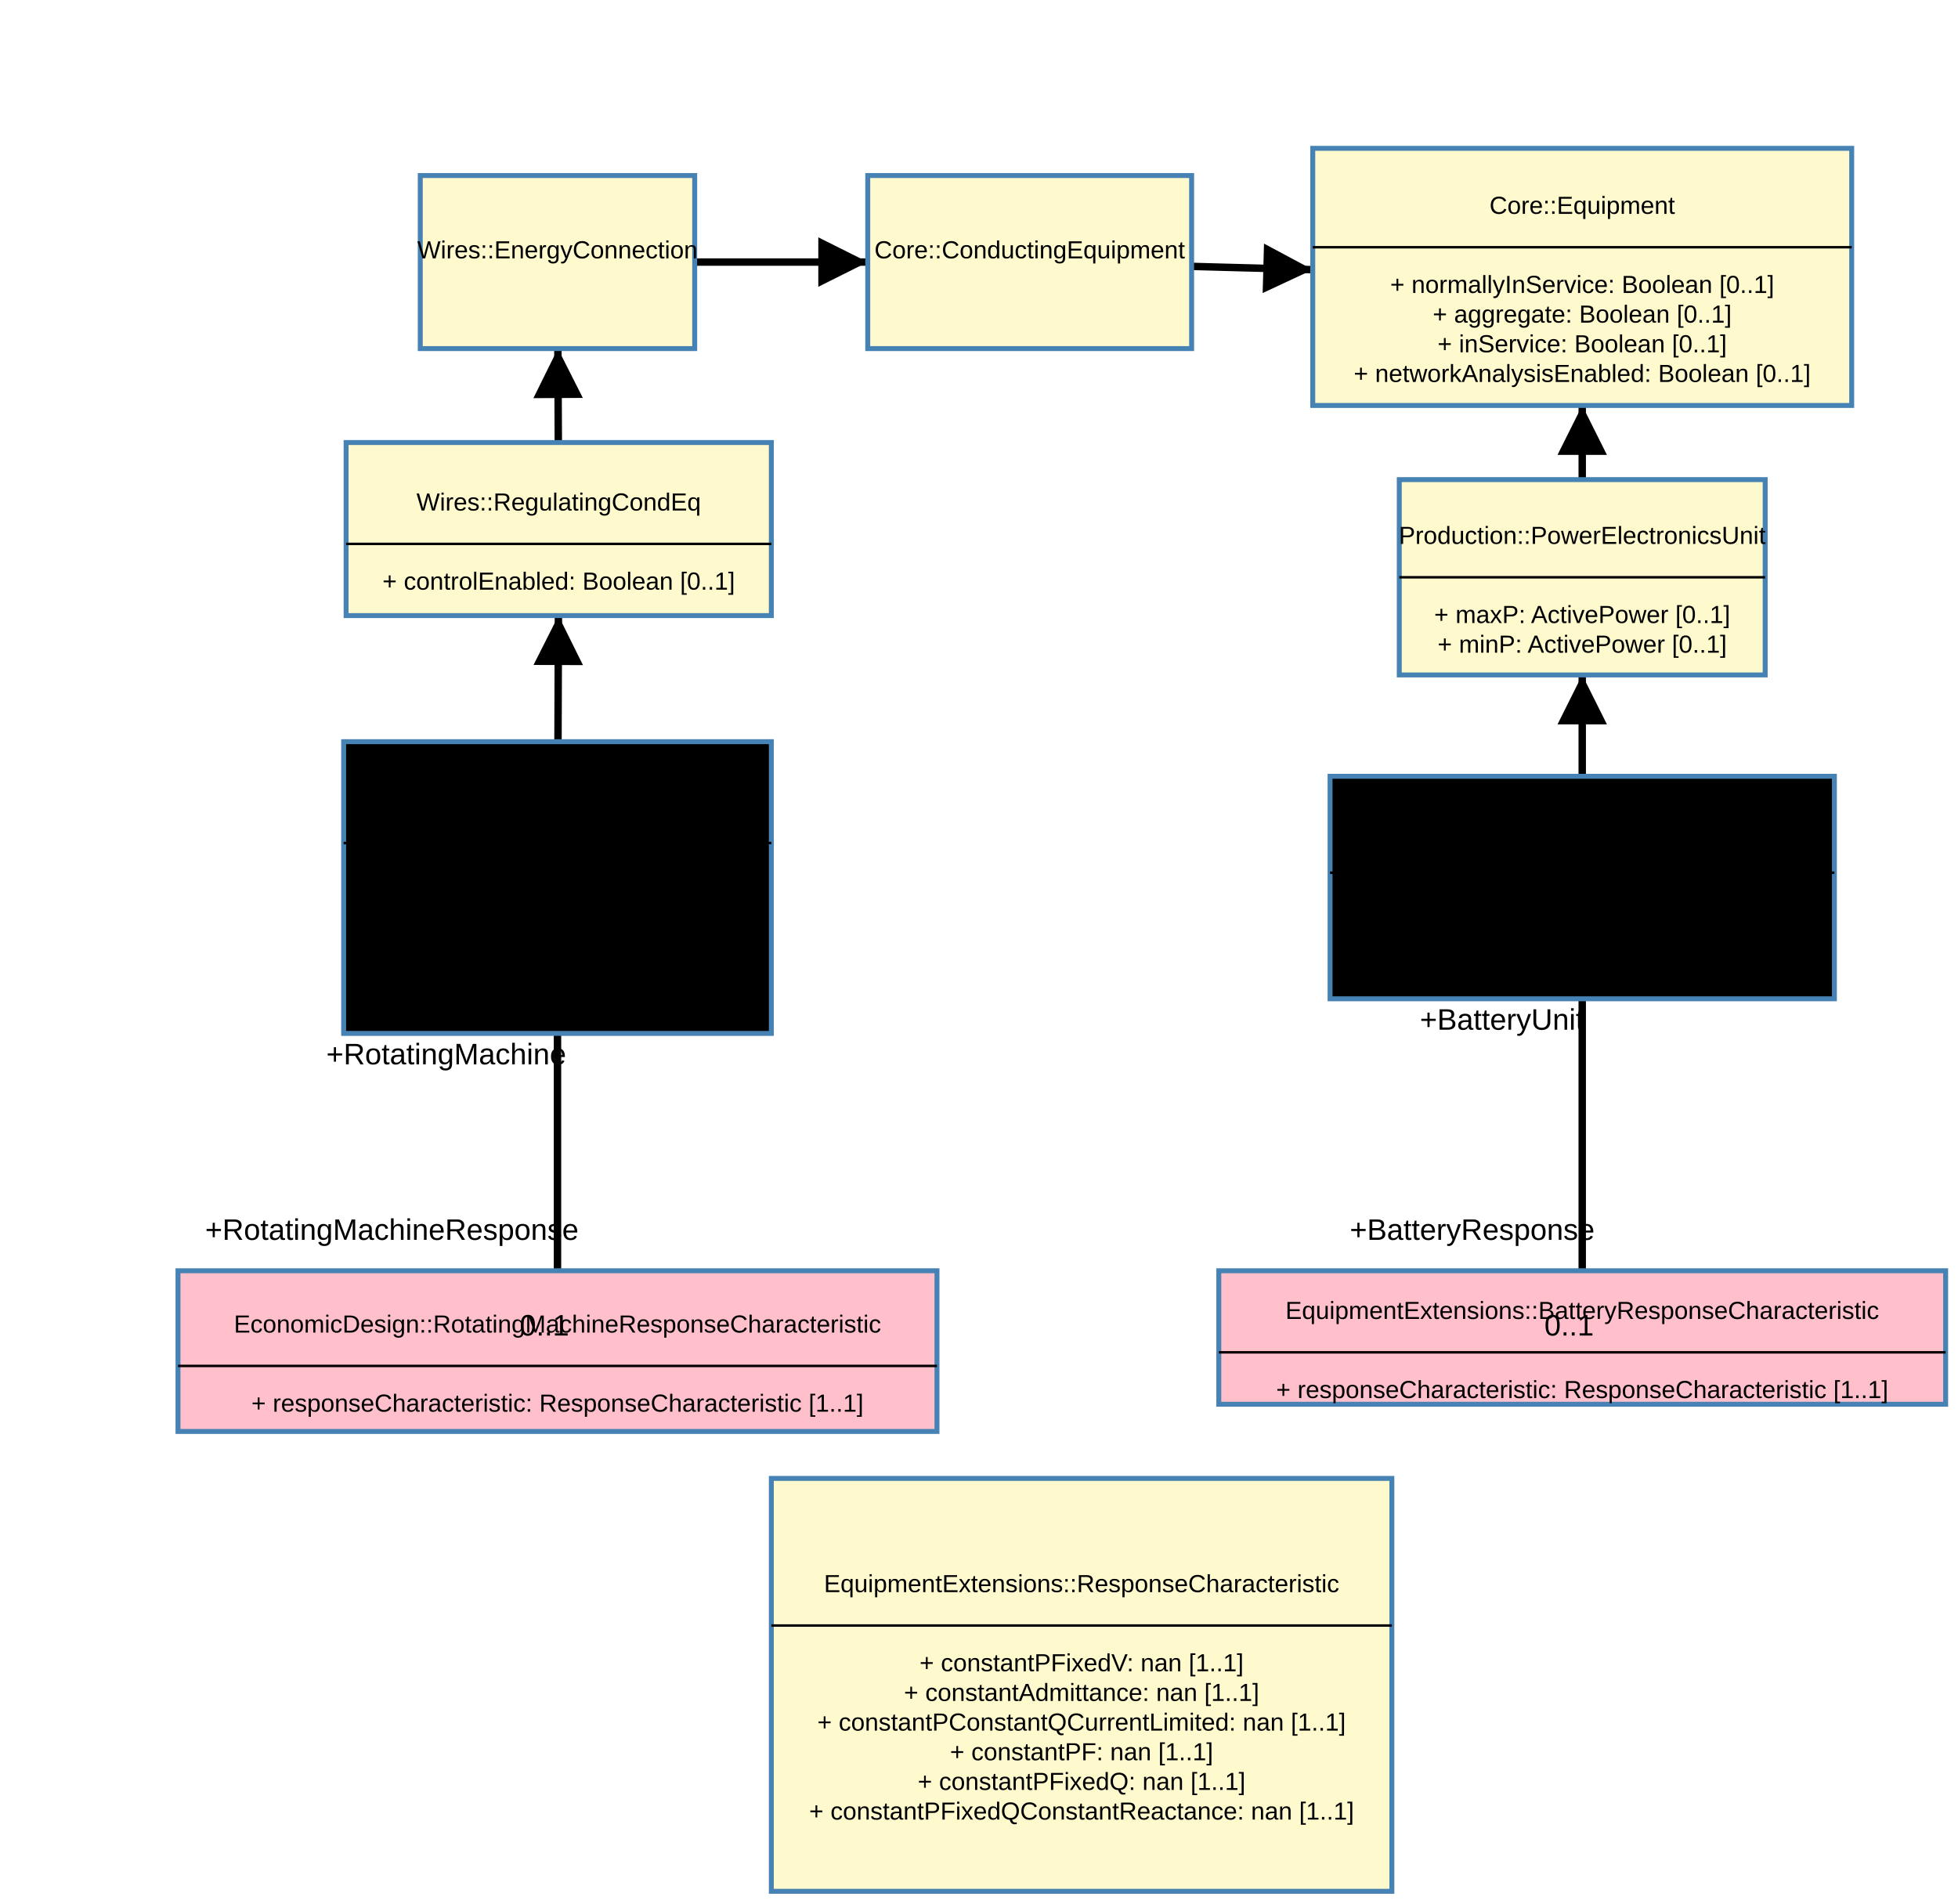
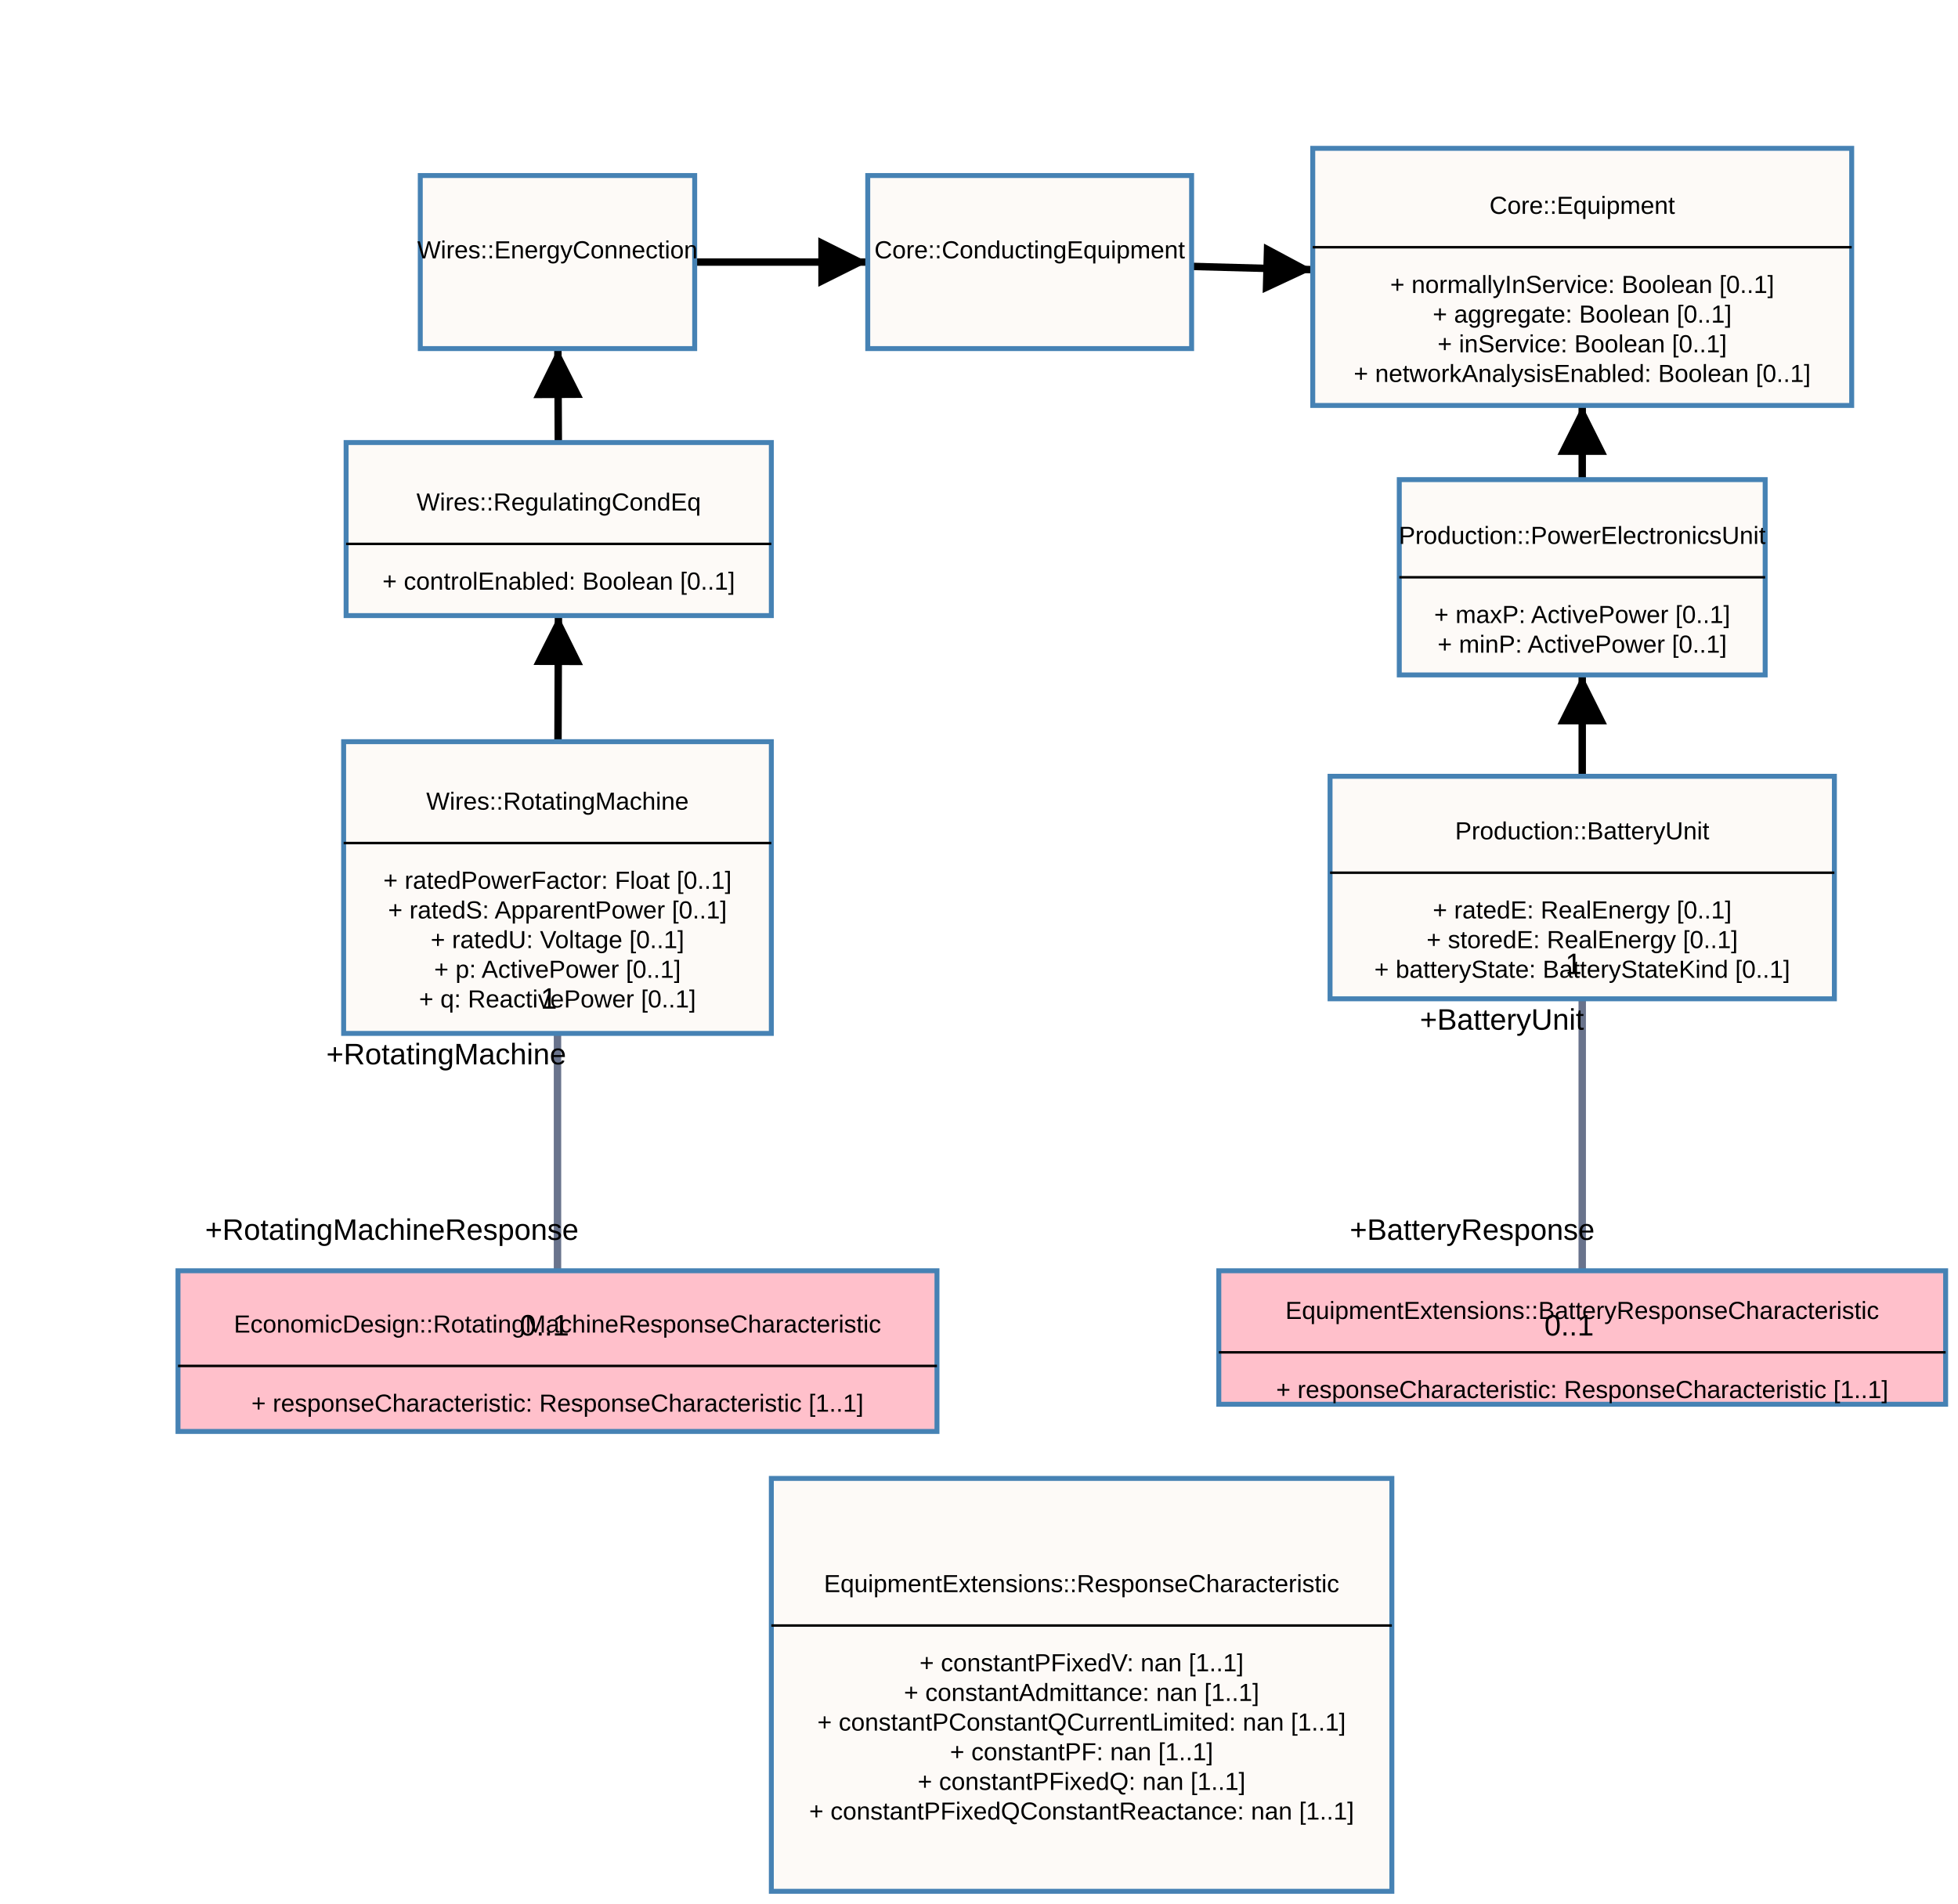
<svg xmlns="http://www.w3.org/2000/svg" width="792" height="770">
  <g class="zoom-group">
    <defs>
      <marker id="arrowhead" viewBox="-0 -5 10 10" refX="5" refY="0" orient="auto" markerWidth="10" markerHeight="10" xoverflow="visible">
        <path d="M 0,-5 L 10 ,0 L 0,5" fill="black" style="stroke: none;" />
      </marker>
    </defs>
    <line class="link" x1="640" y1="359" x2="640" y2="233.5" stroke="#000000" stroke-width="3" marker-end="url(#arrowhead)" />
    <line class="link" x1="640" y1="233.5" x2="640" y2="112" stroke="#000000" stroke-width="3" marker-end="url(#arrowhead)" />
    <line class="link" x1="225.5" y1="359" x2="226" y2="214" stroke="#000000" stroke-width="3" marker-end="url(#arrowhead)" />
    <line class="link" x1="226" y1="214" x2="225.5" y2="106" stroke="#000000" stroke-width="3" marker-end="url(#arrowhead)" />
    <line class="link" x1="416.5" y1="106" x2="640" y2="112" stroke="#000000" stroke-width="3" marker-end="url(#arrowhead)" />
    <line class="link" x1="225.5" y1="106" x2="416.5" y2="106" stroke="#000000" stroke-width="3" marker-end="url(#arrowhead)" />
-     <line class="link" x1="225.5" y1="546.5" x2="225.5" y2="359" stroke="#000000" stroke-width="3" />
-     <line class="link" x1="640" y1="541" x2="640" y2="359" stroke="#000000" stroke-width="3" />
+     <line class="link" x1="225.5" y1="546.5" x2="225.5" y2="359" stroke="#69738c" stroke-width="3" />
+     <line class="link" x1="640" y1="541" x2="640" y2="359" stroke="#69738c" stroke-width="3" />
    <line class="arrow" x2="640" y2="283" x1="640" y1="359" stroke="#000000" stroke-width="2" marker-end="url(#arrowhead)" />
    <line class="arrow" x2="640" y2="174" x1="640" y1="233.5" stroke="#000000" stroke-width="2" marker-end="url(#arrowhead)" />
    <line class="arrow" x2="225.845" y2="259" x1="225.5" y1="359" stroke="#000000" stroke-width="2" marker-end="url(#arrowhead)" />
    <line class="arrow" x2="225.708" y2="151" x1="226" y1="214" stroke="#000000" stroke-width="2" marker-end="url(#arrowhead)" />
    <line class="arrow" x2="521.004" y2="108.805" x1="416.5" y1="106" stroke="#000000" stroke-width="2" marker-end="url(#arrowhead)" />
    <line class="arrow" x2="341" y2="106" x1="225.5" y1="106" stroke="#000000" stroke-width="2" marker-end="url(#arrowhead)" />
    <g class="draggable" transform="translate(538, 314)">
-       <rect class="box" width="204" height="90" style="fill: #000000; stroke: steelblue; stroke-width: 2px; cursor: move;" />
+       <rect class="box" width="204" height="90" style="fill: #fdfaf7; stroke: steelblue; stroke-width: 2px; cursor: move;" />
      <text class="text" x="102" y="22" dy=".35em" text-anchor="middle" style="font-family: Arial, sans-serif; fill: black; font-size: 10px; pointer-events: none;">Production::BatteryUnit</text>
      <line x1="0" x2="204" y1="39" y2="39" stroke="black" stroke-width="1" />
      <text class="text" x="102" y="54" dy=".35em" text-anchor="middle" style="font-family: Arial, sans-serif; fill: black; font-size: 10px; pointer-events: none;">+  ratedE: RealEnergy [0..1]</text>
      <text class="text" x="102" y="66" dy=".35em" text-anchor="middle" style="font-family: Arial, sans-serif; fill: black; font-size: 10px; pointer-events: none;">+  storedE: RealEnergy [0..1]</text>
      <text class="text" x="102" y="78" dy=".35em" text-anchor="middle" style="font-family: Arial, sans-serif; fill: black; font-size: 10px; pointer-events: none;">+  batteryState: BatteryStateKind [0..1]</text>
    </g>
    <g class="draggable" transform="translate(312, 598)">
-       <rect class="box" width="251" height="167" style="fill: #fffacd; stroke: steelblue; stroke-width: 2px; cursor: move;" />
+       <rect class="box" width="251" height="167" style="fill: #fdfaf7; stroke: steelblue; stroke-width: 2px; cursor: move;" />
      <text class="text" x="125.5" y="42.5" dy=".35em" text-anchor="middle" style="font-family: Arial, sans-serif; fill: black; font-size: 10px; pointer-events: none;">EquipmentExtensions::ResponseCharacteristic</text>
      <line x1="0" x2="251" y1="59.5" y2="59.5" stroke="black" stroke-width="1" />
      <text class="text" x="125.5" y="74.5" dy=".35em" text-anchor="middle" style="font-family: Arial, sans-serif; fill: black; font-size: 10px; pointer-events: none;">+  constantPFixedV: nan [1..1]</text>
      <text class="text" x="125.5" y="86.5" dy=".35em" text-anchor="middle" style="font-family: Arial, sans-serif; fill: black; font-size: 10px; pointer-events: none;">+  constantAdmittance: nan [1..1]</text>
      <text class="text" x="125.5" y="98.5" dy=".35em" text-anchor="middle" style="font-family: Arial, sans-serif; fill: black; font-size: 10px; pointer-events: none;">+  constantPConstantQCurrentLimited: nan [1..1]</text>
      <text class="text" x="125.5" y="110.5" dy=".35em" text-anchor="middle" style="font-family: Arial, sans-serif; fill: black; font-size: 10px; pointer-events: none;">+  constantPF: nan [1..1]</text>
      <text class="text" x="125.5" y="122.5" dy=".35em" text-anchor="middle" style="font-family: Arial, sans-serif; fill: black; font-size: 10px; pointer-events: none;">+  constantPFixedQ: nan [1..1]</text>
      <text class="text" x="125.5" y="134.5" dy=".35em" text-anchor="middle" style="font-family: Arial, sans-serif; fill: black; font-size: 10px; pointer-events: none;">+  constantPFixedQConstantReactance: nan [1..1]</text>
    </g>
    <g class="draggable" transform="translate(139, 300)">
-       <rect class="box" width="173" height="118" style="fill: #000000; stroke: steelblue; stroke-width: 2px; cursor: move;" />
+       <rect class="box" width="173" height="118" style="fill: #fdfaf7; stroke: steelblue; stroke-width: 2px; cursor: move;" />
      <text class="text" x="86.5" y="24" dy=".35em" text-anchor="middle" style="font-family: Arial, sans-serif; fill: black; font-size: 10px; pointer-events: none;">Wires::RotatingMachine</text>
      <line x1="0" x2="173" y1="41" y2="41" stroke="black" stroke-width="1" />
      <text class="text" x="86.5" y="56" dy=".35em" text-anchor="middle" style="font-family: Arial, sans-serif; fill: black; font-size: 10px; pointer-events: none;">+  ratedPowerFactor: Float [0..1]</text>
      <text class="text" x="86.5" y="68" dy=".35em" text-anchor="middle" style="font-family: Arial, sans-serif; fill: black; font-size: 10px; pointer-events: none;">+  ratedS: ApparentPower [0..1]</text>
      <text class="text" x="86.5" y="80" dy=".35em" text-anchor="middle" style="font-family: Arial, sans-serif; fill: black; font-size: 10px; pointer-events: none;">+  ratedU: Voltage [0..1]</text>
      <text class="text" x="86.5" y="92" dy=".35em" text-anchor="middle" style="font-family: Arial, sans-serif; fill: black; font-size: 10px; pointer-events: none;">+  p: ActivePower [0..1]</text>
      <text class="text" x="86.5" y="104" dy=".35em" text-anchor="middle" style="font-family: Arial, sans-serif; fill: black; font-size: 10px; pointer-events: none;">+  q: ReactivePower [0..1]</text>
    </g>
    <g class="draggable" transform="translate(566, 194)">
-       <rect class="box" width="148" height="79" style="fill: #fffacd; stroke: steelblue; stroke-width: 2px; cursor: move;" />
+       <rect class="box" width="148" height="79" style="fill: #fdfaf7; stroke: steelblue; stroke-width: 2px; cursor: move;" />
      <text class="text" x="74" y="22.5" dy=".35em" text-anchor="middle" style="font-family: Arial, sans-serif; fill: black; font-size: 10px; pointer-events: none;">Production::PowerElectronicsUnit</text>
      <line x1="0" x2="148" y1="39.5" y2="39.5" stroke="black" stroke-width="1" />
      <text class="text" x="74" y="54.5" dy=".35em" text-anchor="middle" style="font-family: Arial, sans-serif; fill: black; font-size: 10px; pointer-events: none;">+  maxP: ActivePower [0..1]</text>
      <text class="text" x="74" y="66.5" dy=".35em" text-anchor="middle" style="font-family: Arial, sans-serif; fill: black; font-size: 10px; pointer-events: none;">+  minP: ActivePower [0..1]</text>
    </g>
    <g class="draggable" transform="translate(531, 60)">
-       <rect class="box" width="218" height="104" style="fill: #fffacd; stroke: steelblue; stroke-width: 2px; cursor: move;" />
+       <rect class="box" width="218" height="104" style="fill: #fdfaf7; stroke: steelblue; stroke-width: 2px; cursor: move;" />
      <text class="text" x="109" y="23" dy=".35em" text-anchor="middle" style="font-family: Arial, sans-serif; fill: black; font-size: 10px; pointer-events: none;">Core::Equipment</text>
      <line x1="0" x2="218" y1="40" y2="40" stroke="black" stroke-width="1" />
      <text class="text" x="109" y="55" dy=".35em" text-anchor="middle" style="font-family: Arial, sans-serif; fill: black; font-size: 10px; pointer-events: none;">+  normallyInService: Boolean [0..1]</text>
      <text class="text" x="109" y="67" dy=".35em" text-anchor="middle" style="font-family: Arial, sans-serif; fill: black; font-size: 10px; pointer-events: none;">+  aggregate: Boolean [0..1]</text>
      <text class="text" x="109" y="79" dy=".35em" text-anchor="middle" style="font-family: Arial, sans-serif; fill: black; font-size: 10px; pointer-events: none;">+  inService: Boolean [0..1]</text>
      <text class="text" x="109" y="91" dy=".35em" text-anchor="middle" style="font-family: Arial, sans-serif; fill: black; font-size: 10px; pointer-events: none;">+  networkAnalysisEnabled: Boolean [0..1]</text>
    </g>
    <g class="draggable" transform="translate(140, 179)">
-       <rect class="box" width="172" height="70" style="fill: #fffacd; stroke: steelblue; stroke-width: 2px; cursor: move;" />
+       <rect class="box" width="172" height="70" style="fill: #fdfaf7; stroke: steelblue; stroke-width: 2px; cursor: move;" />
      <text class="text" x="86" y="24" dy=".35em" text-anchor="middle" style="font-family: Arial, sans-serif; fill: black; font-size: 10px; pointer-events: none;">Wires::RegulatingCondEq</text>
      <line x1="0" x2="172" y1="41" y2="41" stroke="black" stroke-width="1" />
      <text class="text" x="86" y="56" dy=".35em" text-anchor="middle" style="font-family: Arial, sans-serif; fill: black; font-size: 10px; pointer-events: none;">+  controlEnabled: Boolean [0..1]</text>
    </g>
    <g class="draggable" transform="translate(170, 71)">
-       <rect class="box" width="111" height="70" style="fill: #fffacd; stroke: steelblue; stroke-width: 2px; cursor: move;" />
+       <rect class="box" width="111" height="70" style="fill: #fdfaf7; stroke: steelblue; stroke-width: 2px; cursor: move;" />
      <text class="text" x="55.5" y="30" dy=".35em" text-anchor="middle" style="font-family: Arial, sans-serif; fill: black; font-size: 10px; pointer-events: none;">Wires::EnergyConnection</text>
    </g>
    <g class="draggable" transform="translate(351, 71)">
-       <rect class="box" width="131" height="70" style="fill: #fffacd; stroke: steelblue; stroke-width: 2px; cursor: move;" />
+       <rect class="box" width="131" height="70" style="fill: #fdfaf7; stroke: steelblue; stroke-width: 2px; cursor: move;" />
      <text class="text" x="65.5" y="30" dy=".35em" text-anchor="middle" style="font-family: Arial, sans-serif; fill: black; font-size: 10px; pointer-events: none;">Core::ConductingEquipment</text>
    </g>
    <g class="draggable" transform="translate(72, 514)">
      <rect class="box" width="307" height="65" style="fill: #ffc0cb; stroke: steelblue; stroke-width: 2px; cursor: move;" />
      <text class="text" x="153.5" y="21.5" dy=".35em" text-anchor="middle" style="font-family: Arial, sans-serif; fill: black; font-size: 10px; pointer-events: none;">EconomicDesign::RotatingMachineResponseCharacteristic</text>
      <line x1="0" x2="307" y1="38.5" y2="38.5" stroke="black" stroke-width="1" />
      <text class="text" x="153.5" y="53.5" dy=".35em" text-anchor="middle" style="font-family: Arial, sans-serif; fill: black; font-size: 10px; pointer-events: none;">+  responseCharacteristic: ResponseCharacteristic [1..1]</text>
    </g>
    <g class="draggable" transform="translate(493, 514)">
      <rect class="box" width="294" height="54" style="fill: #ffc0cb; stroke: steelblue; stroke-width: 2px; cursor: move;" />
      <text class="text" x="147" y="16" dy=".35em" text-anchor="middle" style="font-family: Arial, sans-serif; fill: black; font-size: 10px; pointer-events: none;">EquipmentExtensions::BatteryResponseCharacteristic</text>
      <line x1="0" x2="294" y1="33" y2="33" stroke="black" stroke-width="1" />
      <text class="text" x="147" y="48" dy=".35em" text-anchor="middle" style="font-family: Arial, sans-serif; fill: black; font-size: 10px; pointer-events: none;">+  responseCharacteristic: ResponseCharacteristic [1..1]</text>
    </g>
    <text class="link-text-start-top" x="640" y="309" text-anchor="middle" style="font-family: Arial, sans-serif; font-size: 12px; fill: black;" />
    <text class="link-text-start-top" x="640" y="189" text-anchor="middle" style="font-family: Arial, sans-serif; font-size: 12px; fill: black;" />
    <text class="link-text-start-top" x="225.721" y="295" text-anchor="middle" style="font-family: Arial, sans-serif; font-size: 12px; fill: black;" />
    <text class="link-text-start-top" x="225.815" y="174" text-anchor="middle" style="font-family: Arial, sans-serif; font-size: 12px; fill: black;" />
    <text class="link-text-start-top" x="486.998" y="107.893" text-anchor="middle" style="font-family: Arial, sans-serif; font-size: 12px; fill: black;" />
    <text class="link-text-start-top" x="286" y="106" text-anchor="middle" style="font-family: Arial, sans-serif; font-size: 12px; fill: black;" />
    <text class="link-text-start-top" x="158.5" y="501.5" text-anchor="middle" style="font-family: Arial, sans-serif; font-size: 12px; fill: black;">+RotatingMachineResponse</text>
    <text class="link-text-start-top" x="595.5" y="501.5" text-anchor="middle" style="font-family: Arial, sans-serif; font-size: 12px; fill: black;">+BatteryResponse</text>
    <text class="link-text-start-btm" x="640" y="309" dx="0.35em" dy="1.35em" text-anchor="middle" style="font-family: Arial, sans-serif; font-size: 12px; fill: black;" />
    <text class="link-text-start-btm" x="640" y="189" dx="0.35em" dy="1.35em" text-anchor="middle" style="font-family: Arial, sans-serif; font-size: 12px; fill: black;" />
    <text class="link-text-start-btm" x="225.721" y="295" dx="0.35em" dy="1.35em" text-anchor="middle" style="font-family: Arial, sans-serif; font-size: 12px; fill: black;" />
    <text class="link-text-start-btm" x="225.815" y="174" dx="0.35em" dy="1.35em" text-anchor="middle" style="font-family: Arial, sans-serif; font-size: 12px; fill: black;" />
    <text class="link-text-start-btm" x="486.998" y="107.893" dx="0.35em" dy="1.35em" text-anchor="middle" style="font-family: Arial, sans-serif; font-size: 12px; fill: black;" />
    <text class="link-text-start-btm" x="286" y="106" dx="0.35em" dy="1.35em" text-anchor="middle" style="font-family: Arial, sans-serif; font-size: 12px; fill: black;" />
    <text class="link-text-start-btm" x="216" y="524" dx="0.35em" dy="1.35em" text-anchor="middle" style="font-family: Arial, sans-serif; font-size: 12px; fill: black;">0..1</text>
    <text class="link-text-start-btm" x="630.5" y="524" dx="0.35em" dy="1.35em" text-anchor="middle" style="font-family: Arial, sans-serif; font-size: 12px; fill: black;">0..1</text>
    <text class="link-text-end-top" x="640" y="278" text-anchor="middle" style="font-family: Arial, sans-serif; font-size: 12px; fill: black;" />
    <text class="link-text-end-top" x="640" y="169" text-anchor="middle" style="font-family: Arial, sans-serif; font-size: 12px; fill: black;" />
    <text class="link-text-end-top" x="225.862" y="254" text-anchor="middle" style="font-family: Arial, sans-serif; font-size: 12px; fill: black;" />
    <text class="link-text-end-top" x="225.685" y="146" text-anchor="middle" style="font-family: Arial, sans-serif; font-size: 12px; fill: black;" />
    <text class="link-text-end-top" x="526.002" y="108.94" text-anchor="middle" style="font-family: Arial, sans-serif; font-size: 12px; fill: black;" />
    <text class="link-text-end-top" x="346" y="106" text-anchor="middle" style="font-family: Arial, sans-serif; font-size: 12px; fill: black;" />
    <text class="link-text-end-top" x="180.5" y="430.5" text-anchor="middle" style="font-family: Arial, sans-serif; font-size: 12px; fill: black;">+RotatingMachine</text>
    <text class="link-text-end-top" x="607.5" y="416.5" text-anchor="middle" style="font-family: Arial, sans-serif; font-size: 12px; fill: black;">+BatteryUnit</text>
    <text class="link-text-end-btm" x="640" y="278" text-anchor="middle" style="font-family: Arial, sans-serif; font-size: 12px; fill: black;" />
    <text class="link-text-end-btm" x="640" y="169" text-anchor="middle" style="font-family: Arial, sans-serif; font-size: 12px; fill: black;" />
    <text class="link-text-end-btm" x="225.862" y="254" text-anchor="middle" style="font-family: Arial, sans-serif; font-size: 12px; fill: black;" />
    <text class="link-text-end-btm" x="225.685" y="146" text-anchor="middle" style="font-family: Arial, sans-serif; font-size: 12px; fill: black;" />
    <text class="link-text-end-btm" x="526.002" y="108.94" text-anchor="middle" style="font-family: Arial, sans-serif; font-size: 12px; fill: black;" />
    <text class="link-text-end-btm" x="346" y="106" text-anchor="middle" style="font-family: Arial, sans-serif; font-size: 12px; fill: black;" />
    <text class="link-text-end-btm" x="222" y="408" text-anchor="middle" style="font-family: Arial, sans-serif; font-size: 12px; fill: black;">1</text>
    <text class="link-text-end-btm" x="636.5" y="394" text-anchor="middle" style="font-family: Arial, sans-serif; font-size: 12px; fill: black;">1</text>
  </g>
</svg>
